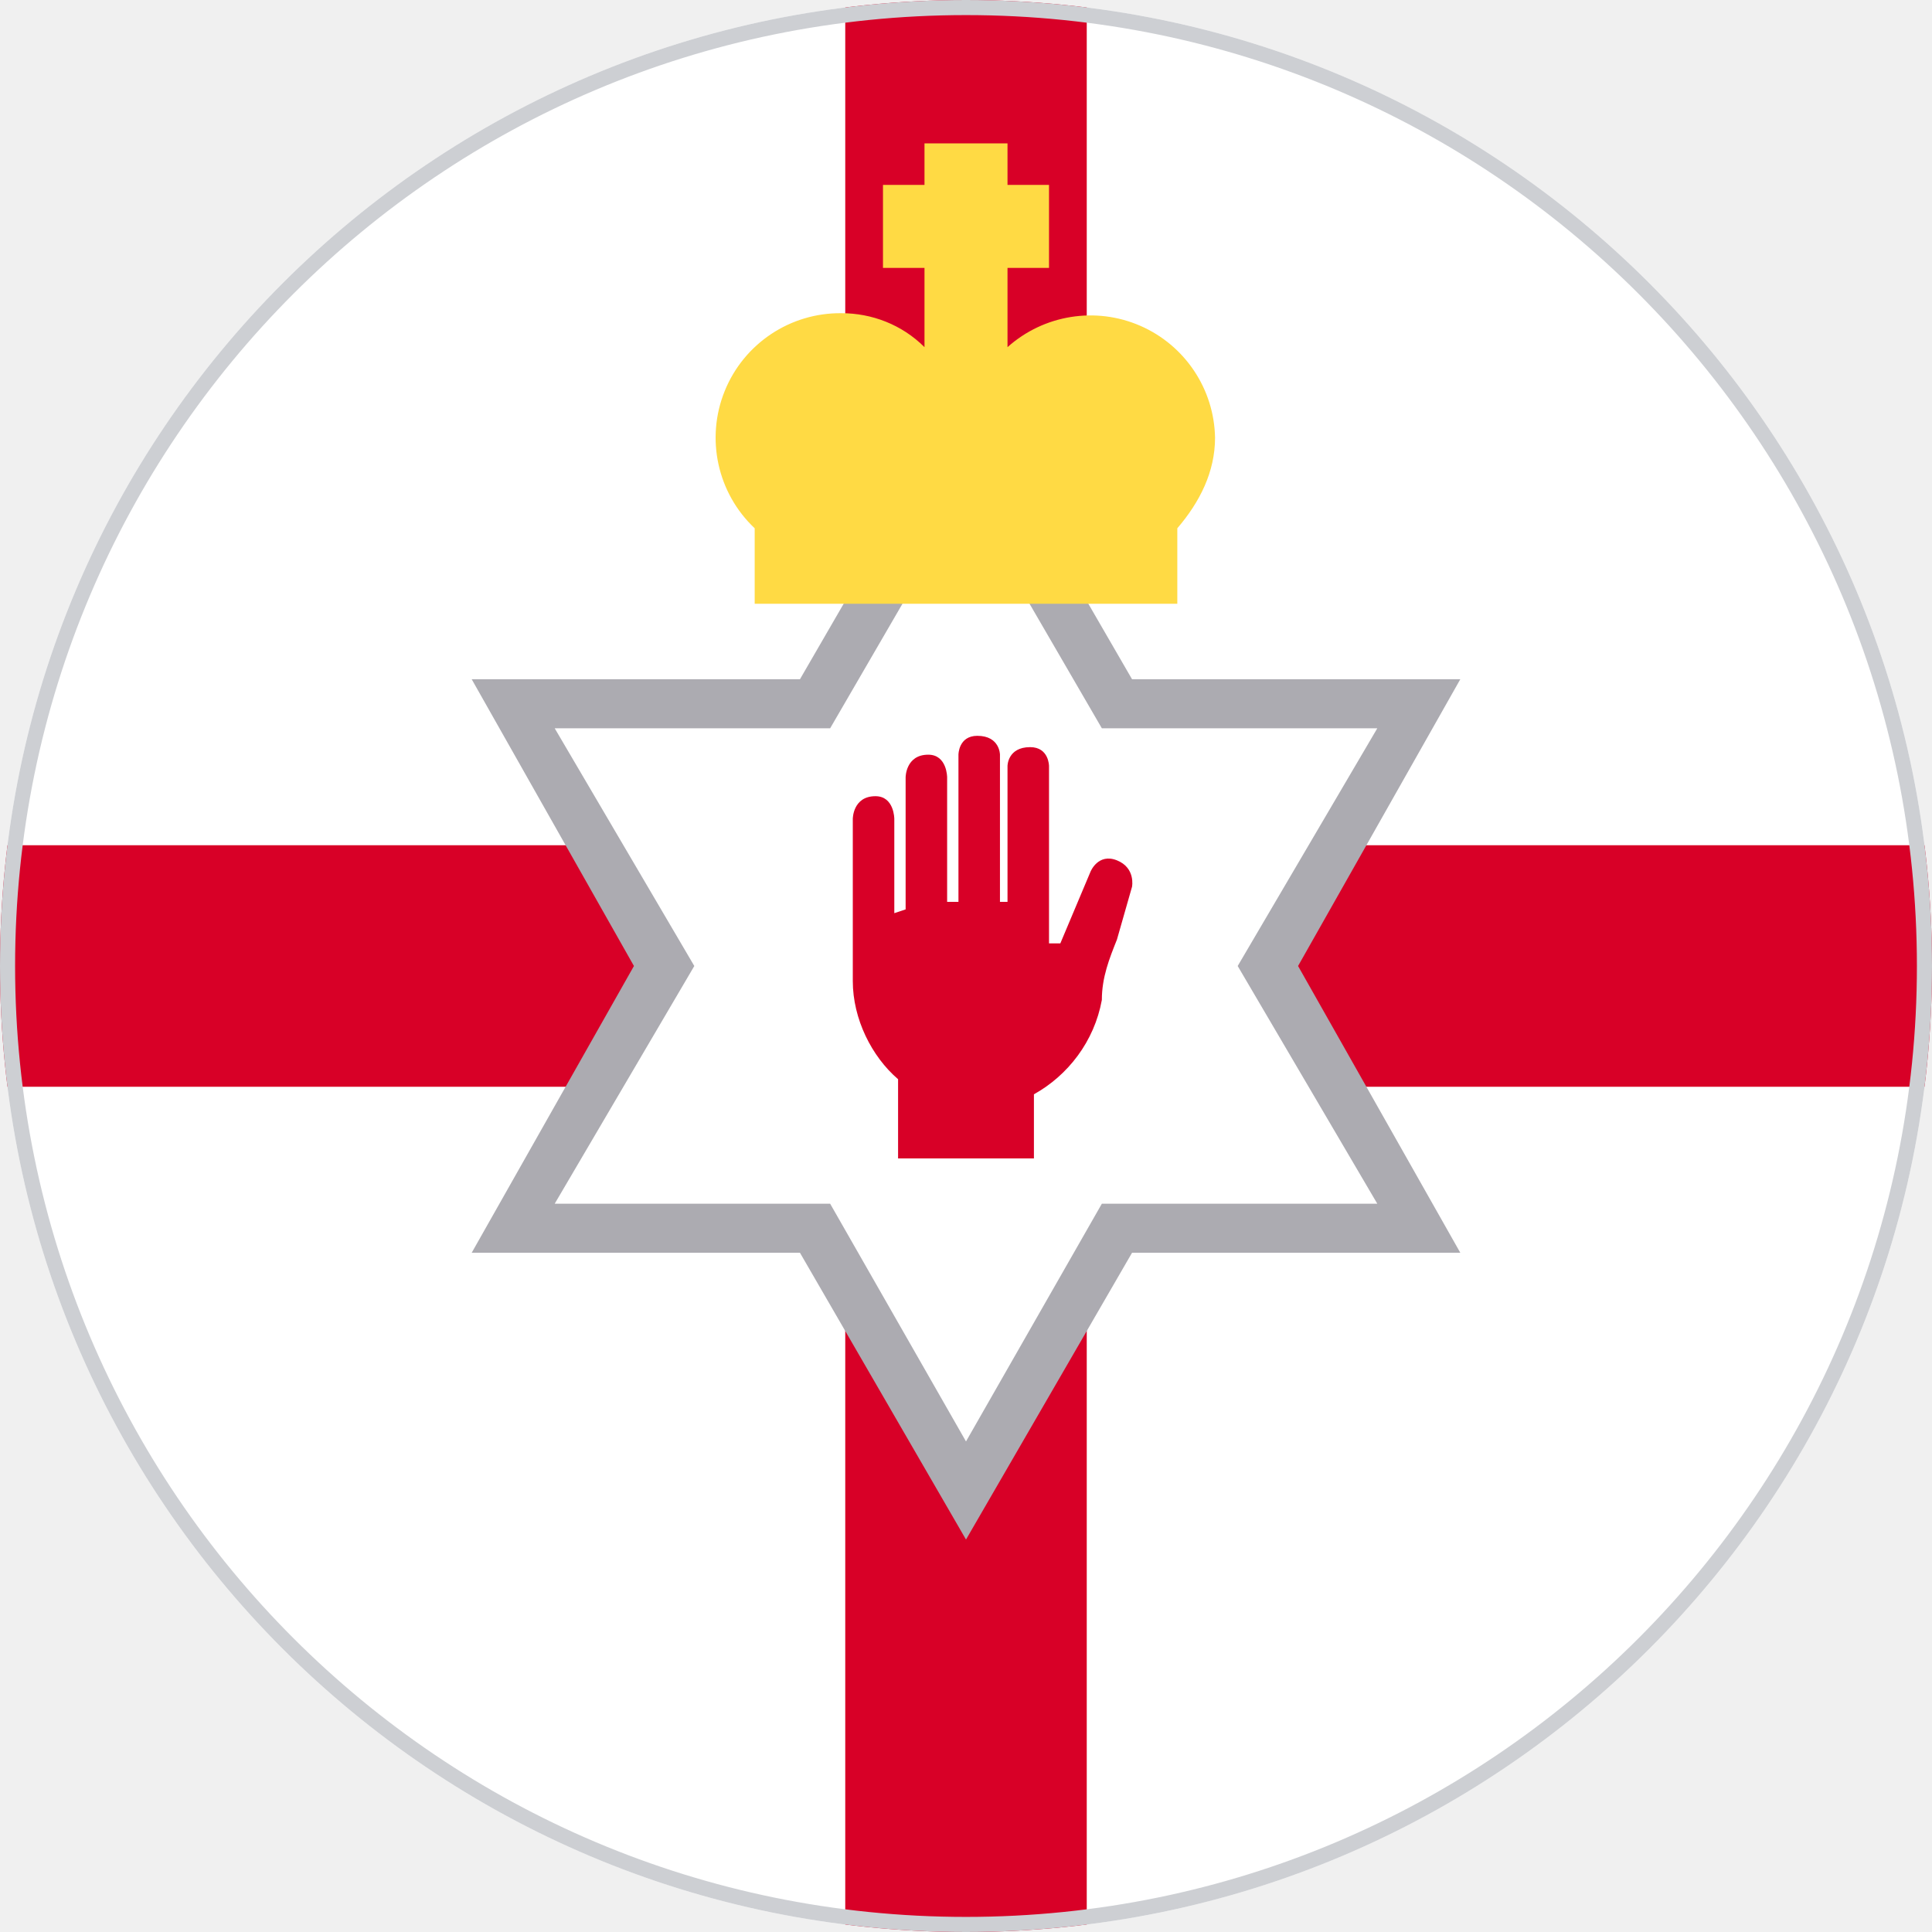
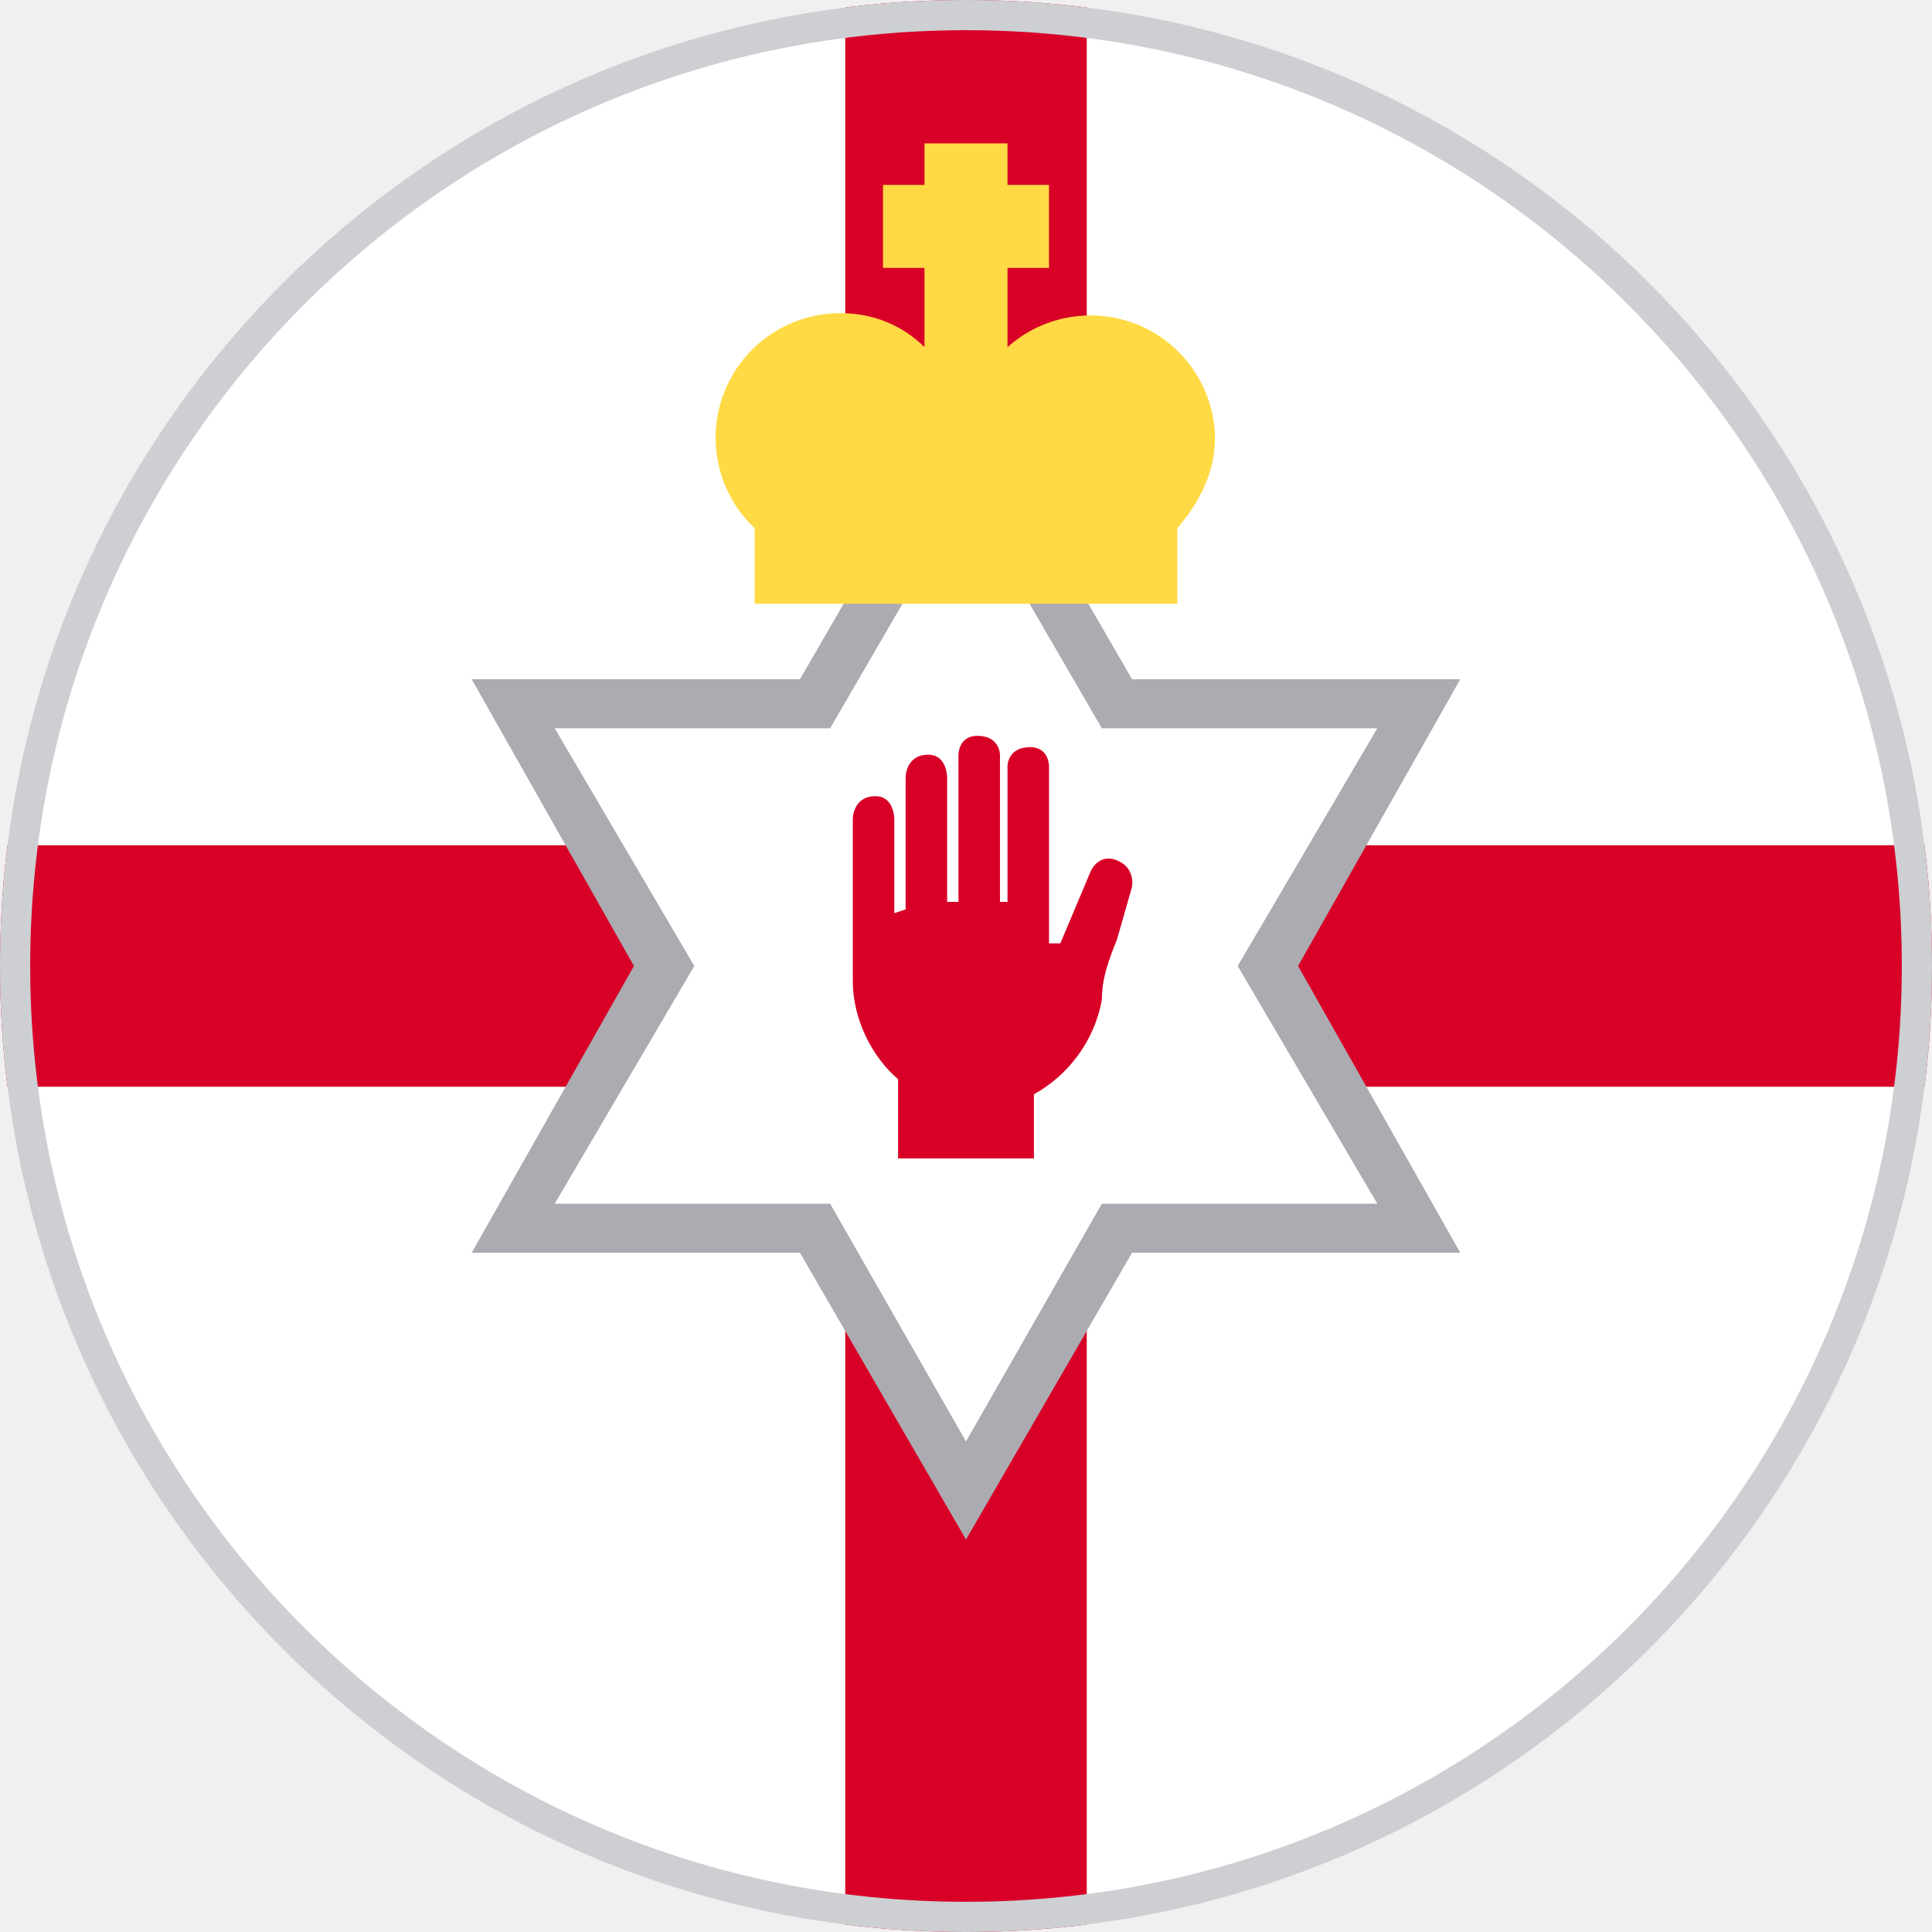
<svg xmlns="http://www.w3.org/2000/svg" width="512" height="512" viewBox="0 0 512 512">
  <defs>
    <clipPath id="c">
      <circle cx="256" cy="256" r="256" />
    </clipPath>
  </defs>
  <g clip-path="url(#c)">
    <path fill="#FFFFFF" d="M0 0h224l32 32 32-32h224v224l-32 32 32 32v224H288l-32-32-32 32H0V288l32-32-32-32Z" />
    <path fill="#D80027" d="M224 0v224H0v64h224v224h64V288h224v-64H288V0Z" />
    <path fill="#ACABB1" d="m256 104-44 76h-87l43 76-43 76h87l44 76 44-76h87l-43-76 43-76h-87z" />
    <path fill="#FFFFFF" d="m256 131-36 62h-73l37 63-37 63h73l36 63 36-63h73l-37-63 37-63h-73l-36-62z" />
    <path fill="#D80027" d="M259 195c-5 0-5 5-5 5v39h-3v-33s0-6-5-6c-6 0-6 6-6 6v35l-3 1v-25s0-6-5-6c-6 0-6 6-6 6v43c0 10 5 20 12 26v21h36v-17c9-5 16-14 18-25 0-6 2-11 4-16l4-14s1-5-4-7-7 3-7 3l-8 19h-3v-47s0-5-5-5c-6 0-6 5-6 5v36h-2v-39s0-5-6-5z" />
    <path fill="#FFDA44" d="M245 38v11h-11v22h11v21c-6-6-14-9-22-9a33 33 0 0 0-23 57v20h112v-20c6-7 10-15 10-24a33 33 0 0 0-55-24V71h11V49h-11V38Z" />
-     <circle cx="256" cy="256" r="256" fill="none" stroke="#cdcfd3" stroke-width="8" />
+     <circle cx="256" cy="256" r="256" fill="none" stroke="#cdcfd3" stroke-width="16" />
  </g>
</svg>
